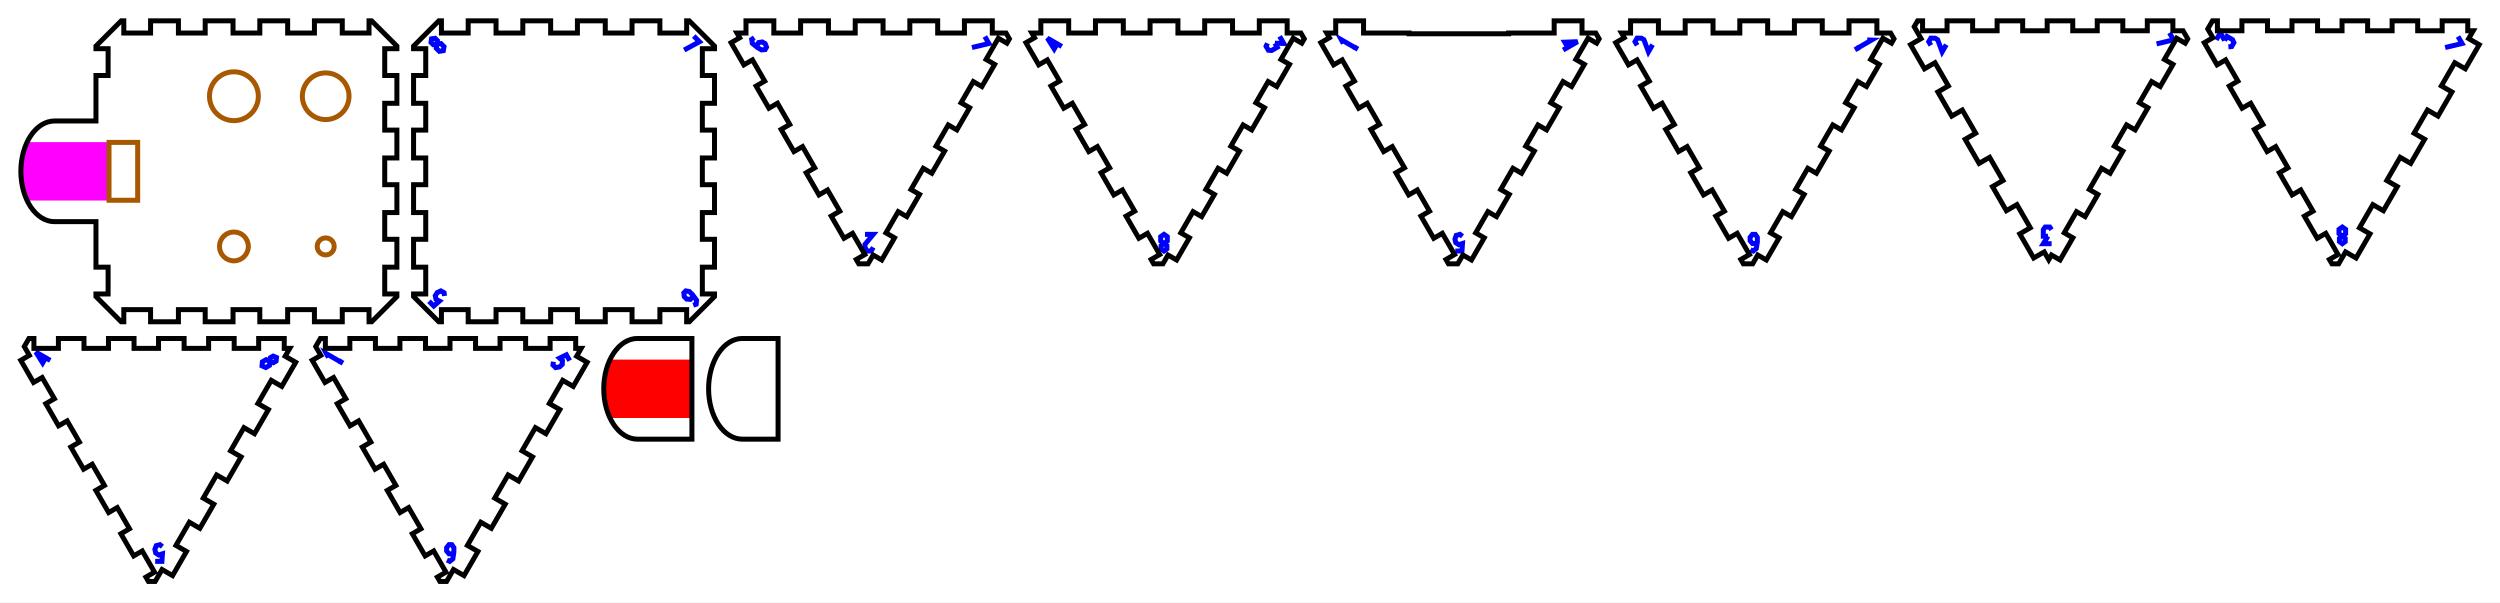
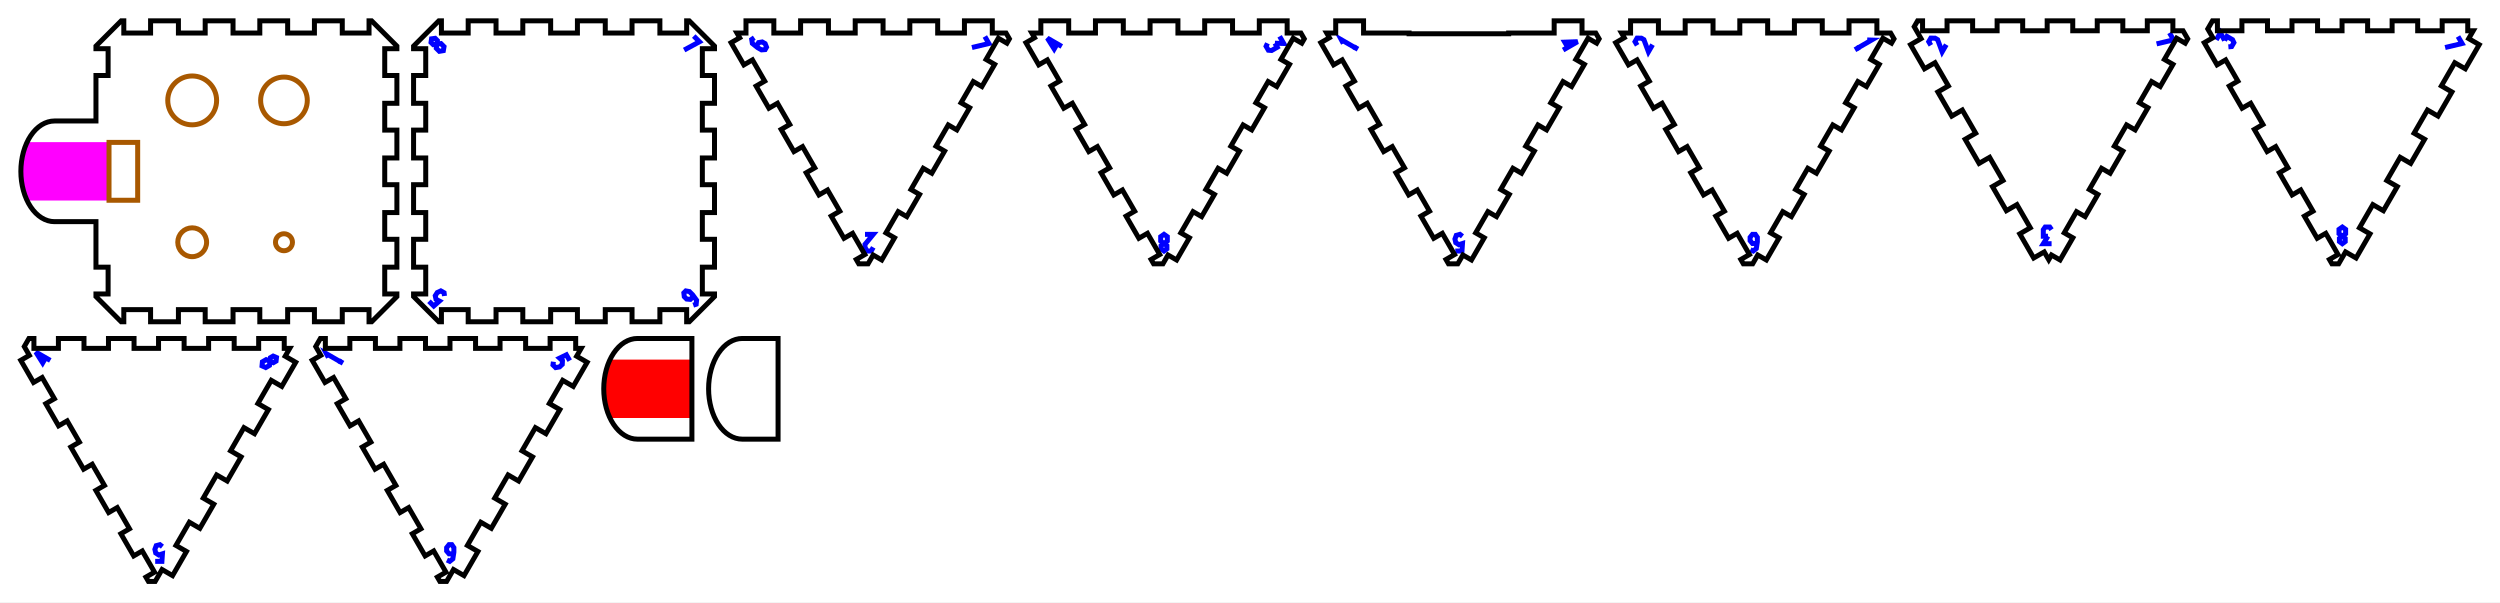
<svg xmlns="http://www.w3.org/2000/svg" width="599.23mm" height="144.36mm" viewBox="0 0 599.23 144.36">
  <rect x="0.0" y="0.0" width="599.23" height="144.36" fill="#ffffff" />
  <g fill="#ff0000" stroke="none">
    <path d="M 165.780,86.195 L 165.780,100.195 L 146.282,100.195 L 146.105,99.810 L 145.938,99.416 L 145.782,99.012 L 145.637,98.599 L 145.502,98.178 L 145.378,97.749 L 145.265,97.314 L 145.164,96.872 L 145.075,96.425 L 144.997,95.972 L 144.931,95.516 L 144.876,95.056 L 144.834,94.593 L 144.804,94.128 L 144.786,93.662 L 144.780,93.195 L 144.786,92.728 L 144.804,92.262 L 144.834,91.797 L 144.876,91.334 L 144.931,90.874 L 144.997,90.418 L 145.075,89.965 L 145.164,89.518 L 145.265,89.076 L 145.378,88.641 L 145.502,88.212 L 145.637,87.791 L 145.782,87.378 L 145.938,86.974 L 146.105,86.580 L 146.282,86.195 Z" />
  </g>
  <g fill="#ff00ff" stroke="none">
    <path d="M 26.065,34.065 L 26.065,48.065 L 6.567,48.065 L 6.390,47.680 L 6.224,47.286 L 6.068,46.882 L 5.922,46.469 L 5.787,46.048 L 5.663,45.619 L 5.551,45.184 L 5.450,44.742 L 5.360,44.295 L 5.282,43.842 L 5.216,43.386 L 5.162,42.926 L 5.119,42.463 L 5.089,41.998 L 5.071,41.532 L 5.065,41.065 L 5.071,40.598 L 5.089,40.132 L 5.119,39.667 L 5.162,39.204 L 5.216,38.744 L 5.282,38.288 L 5.360,37.835 L 5.450,37.388 L 5.551,36.946 L 5.663,36.511 L 5.787,36.082 L 5.922,35.661 L 6.068,35.248 L 6.224,34.844 L 6.390,34.450 L 6.567,34.065 Z" />
  </g>
  <g fill="none" stroke="#0000ff" stroke-width="1.198">
    <path d="M 104.711,10.581 L 103.852,10.704 L 103.314,10.166 L 103.438,9.308 L 104.296,9.184 L 104.834,9.722 L 104.711,10.581 L 104.574,11.566 L 105.309,12.301 L 106.266,12.136 L 106.431,11.179 L 105.696,10.444 L 104.711,10.581" />
    <path d="M 166.286,8.641 L 167.654,10.009 L 163.983,11.996" />
    <path d="M 166.165,73.157 L 166.865,72.910 L 166.966,71.960 L 166.010,70.653 L 165.247,69.889 L 164.387,69.731 L 163.913,70.204 L 164.019,71.117 L 164.585,71.682 L 165.469,71.760 L 166.030,71.199 L 166.010,70.653" />
    <path d="M 102.824,72.208 L 103.964,73.348 L 105.324,72.163 L 104.513,71.747 L 104.326,70.882 L 104.808,70.119 L 105.658,69.725 L 106.442,70.169 L 106.541,70.947" />
    <path d="M 180.793,9.037 L 180.181,9.457 L 180.329,10.402 L 181.590,11.416 L 182.526,11.956 L 183.397,11.887 L 183.732,11.307 L 183.394,10.453 L 182.701,10.053 L 181.827,10.207 L 181.430,10.894 L 181.590,11.416" />
    <path d="M 236.060,8.748 L 237.027,10.424 L 232.968,11.393" />
    <path d="M 209.317,59.289 L 208.821,60.169 L 207.829,60.169 L 207.333,59.289 L 207.333,58.569 L 209.317,56.169 L 207.333,56.169" />
    <path d="M 254.507,11.135 L 251.043,9.135 L 252.680,11.741 L 253.672,10.023" />
    <path d="M 306.711,8.706 L 307.703,10.424 L 305.586,10.357" />
    <path d="M 305.586,10.357 L 306.144,11.324 L 304.793,12.104 L 304.016,12.037 L 303.470,11.092 L 303.801,10.386" />
    <path d="M 279.001,58.369 L 279.696,58.889 L 279.696,59.649 L 279.001,60.169 L 278.307,59.649 L 278.307,58.889 L 279.001,58.369 L 279.795,57.769 L 279.795,56.729 L 279.001,56.169 L 278.208,56.729 L 278.208,57.769 L 279.001,58.369" />
    <path d="M 321.986,10.434 L 321.496,9.522 L 324.960,11.522" />
    <path d="M 324.663,12.037 L 325.283,10.963" />
    <path d="M 374.667,11.994 L 378.132,9.994 L 375.057,10.108 L 376.049,11.827" />
    <path d="M 348.810,60.169 L 350.422,60.169 L 350.546,58.369 L 349.678,58.649 L 348.934,58.169 L 348.735,57.289 L 349.058,56.409 L 349.926,56.169 L 350.546,56.649" />
    <path d="M 392.414,10.864 L 391.900,9.994 L 392.396,9.135 L 393.406,9.146 L 394.029,9.506 L 395.116,12.424 L 396.108,10.706" />
    <path d="M 447.550,9.575 L 448.585,9.608 L 445.121,11.608" />
    <path d="M 444.823,11.092 L 445.443,12.166" />
    <path d="M 419.560,59.849 L 420.230,60.169 L 420.974,59.569 L 421.222,57.969 L 421.222,56.889 L 420.726,56.169 L 420.056,56.169 L 419.486,56.889 L 419.486,57.689 L 420.056,58.369 L 420.850,58.369 L 421.222,57.969" />
    <path d="M 462.817,10.864 L 462.303,9.994 L 462.799,9.135 L 463.809,9.146 L 464.433,9.506 L 465.519,12.424 L 466.511,10.706" />
    <path d="M 520.007,7.873 L 520.974,9.549 L 516.915,10.518" />
    <path d="M 491.749,58.419 L 489.765,58.419 L 490.881,56.619" />
    <path d="M 490.881,56.619 L 489.765,56.619 L 489.765,55.059 L 490.212,54.419 L 491.303,54.419 L 491.749,55.059" />
    <path d="M 531.217,9.549 L 532.209,7.831 L 533.209,9.697" />
    <path d="M 533.209,9.697 L 533.767,8.731 L 535.118,9.511 L 535.449,10.217 L 534.904,11.162 L 534.126,11.229" />
    <path d="M 589.168,8.748 L 590.136,10.424 L 586.076,11.393" />
    <path d="M 561.434,56.619 L 562.128,57.139 L 562.128,57.899 L 561.434,58.419 L 560.739,57.899 L 560.739,57.139 L 561.434,56.619 L 562.227,56.019 L 562.227,54.979 L 561.434,54.419 L 560.640,54.979 L 560.640,56.019 L 561.434,56.619" />
    <path d="M 12.056,86.390 L 8.592,84.390 L 10.228,86.996 L 11.220,85.278" />
    <path d="M 64.712,86.595 L 64.815,85.733 L 65.474,85.353 L 66.271,85.695 L 66.168,86.556 L 65.510,86.936 L 64.712,86.595 L 63.796,86.207 L 62.895,86.727 L 62.807,87.695 L 63.689,88.102 L 64.589,87.582 L 64.712,86.595" />
    <path d="M 37.197,134.549 L 38.809,134.549 L 38.933,132.749 L 38.065,133.029 L 37.321,132.549 L 37.123,131.669 L 37.445,130.789 L 38.313,130.549 L 38.933,131.029" />
    <path d="M 78.715,85.689 L 78.226,84.777 L 81.690,86.777" />
    <path d="M 81.393,87.292 L 82.013,86.218" />
    <path d="M 136.562,86.446 L 135.756,85.050 L 134.135,85.843 L 134.812,86.455 L 134.768,87.339 L 134.105,87.951 L 133.182,88.112 L 132.540,87.480 L 132.646,86.703" />
    <path d="M 107.129,134.229 L 107.798,134.549 L 108.542,133.949 L 108.790,132.349 L 108.790,131.269 L 108.294,130.549 L 107.625,130.549 L 107.054,131.269 L 107.054,132.069 L 107.625,132.749 L 108.418,132.749 L 108.790,132.349" />
  </g>
  <g fill="none" stroke="#a85800" stroke-width="1.198">
    <path d="M 26.130,34.130 L 33.000,34.130 L 33.000,48.000 L 26.130,48.000 Z" />
-     <circle cx="78.065" cy="59.065" r="2.036" />
-     <circle cx="56.065" cy="59.065" r="3.456" />
-     <circle cx="56.065" cy="23.065" r="5.855" />
-     <circle cx="78.065" cy="23.065" r="5.593" />
+     <circle cx="68.065" cy="58.065" r="2.036" />
+     <circle cx="46.065" cy="58.065" r="3.456" />
+     <circle cx="46.065" cy="24.065" r="5.855" />
+     <circle cx="68.065" cy="24.065" r="5.593" />
  </g>
  <g fill="none" stroke="#000000" stroke-width="1.198">
    <path d="M 89.082,77.130 L 95.130,71.082 L 95.130,70.455 L 92.217,70.455 L 92.217,64.039 L 95.130,64.039 L 95.130,57.364 L 92.217,57.364 L 92.217,50.948 L 95.130,50.948 L 95.130,44.273 L 92.217,44.273 L 92.217,37.857 L 95.130,37.857 L 95.130,31.182 L 92.217,31.182 L 92.217,24.766 L 95.130,24.766 L 95.130,18.091 L 92.217,18.091 L 92.217,11.675 L 95.130,11.675 L 95.130,11.048 L 89.082,5.000 L 88.455,5.000 L 88.455,7.913 L 82.039,7.913 L 82.039,5.000 L 75.364,5.000 L 75.364,7.913 L 68.948,7.913 L 68.948,5.000 L 62.273,5.000 L 62.273,7.913 L 55.857,7.913 L 55.857,5.000 L 49.182,5.000 L 49.182,7.913 L 42.766,7.913 L 42.766,5.000 L 36.091,5.000 L 36.091,7.913 L 29.675,7.913 L 29.675,5.000 L 29.048,5.000 L 23.000,11.048 L 23.000,11.675 L 25.913,11.675 L 25.913,18.091 L 23.000,18.091 L 23.000,29.000 L 13.063,29.000 L 12.271,29.058 L 11.486,29.233 L 10.716,29.522 L 9.969,29.923 L 9.253,30.431 L 8.574,31.041 L 7.939,31.748 L 7.354,32.544 L 6.824,33.421 L 6.354,34.372 L 5.948,35.386 L 5.611,36.455 L 5.346,37.569 L 5.154,38.715 L 5.039,39.885 L 5.000,41.065 L 5.039,42.245 L 5.154,43.415 L 5.346,44.561 L 5.611,45.675 L 5.948,46.744 L 6.354,47.758 L 6.824,48.709 L 7.354,49.586 L 7.939,50.382 L 8.574,51.089 L 9.253,51.699 L 9.969,52.207 L 10.716,52.608 L 11.486,52.897 L 12.271,53.072 L 13.063,53.130 L 23.000,53.130 L 23.000,64.039 L 25.913,64.039 L 25.913,70.455 L 23.000,70.455 L 23.000,71.082 L 29.048,77.130 L 29.675,77.130 L 29.675,74.217 L 36.091,74.217 L 36.091,77.130 L 42.766,77.130 L 42.766,74.217 L 49.182,74.217 L 49.182,77.130 L 55.857,77.130 L 55.857,74.217 L 62.273,74.217 L 62.273,77.130 L 68.948,77.130 L 68.948,74.217 L 75.364,74.217 L 75.364,77.130 L 82.039,77.130 L 82.039,74.217 L 88.455,74.217 L 88.455,77.130 Z" />
    <path d="M 99.130,11.048 L 105.178,5.000 L 105.805,5.000 L 105.805,7.913 L 112.221,7.913 L 112.221,5.000 L 118.896,5.000 L 118.896,7.913 L 125.312,7.913 L 125.312,5.000 L 131.987,5.000 L 131.987,7.913 L 138.403,7.913 L 138.403,5.000 L 145.078,5.000 L 145.078,7.913 L 151.494,7.913 L 151.494,5.000 L 158.169,5.000 L 158.169,7.913 L 164.585,7.913 L 164.585,5.000 L 165.212,5.000 L 171.260,11.048 L 171.260,11.675 L 168.347,11.675 L 168.347,18.091 L 171.260,18.091 L 171.260,24.766 L 168.347,24.766 L 168.347,31.182 L 171.260,31.182 L 171.260,37.857 L 168.347,37.857 L 168.347,44.273 L 171.260,44.273 L 171.260,50.948 L 168.347,50.948 L 168.347,57.364 L 171.260,57.364 L 171.260,64.039 L 168.347,64.039 L 168.347,70.455 L 171.260,70.455 L 171.260,71.082 L 165.212,77.130 L 164.585,77.130 L 164.585,74.217 L 158.169,74.217 L 158.169,77.130 L 151.494,77.130 L 151.494,74.217 L 145.078,74.217 L 145.078,77.130 L 138.403,77.130 L 138.403,74.217 L 131.987,74.217 L 131.987,77.130 L 125.312,77.130 L 125.312,74.217 L 118.896,74.217 L 118.896,77.130 L 112.221,77.130 L 112.221,74.217 L 105.805,74.217 L 105.805,77.130 L 105.178,77.130 L 99.130,71.082 L 99.130,70.455 L 102.043,70.455 L 102.043,64.039 L 99.130,64.039 L 99.130,57.364 L 102.043,57.364 L 102.043,50.948 L 99.130,50.948 L 99.130,44.273 L 102.043,44.273 L 102.043,37.857 L 99.130,37.857 L 99.130,31.182 L 102.043,31.182 L 102.043,24.766 L 99.130,24.766 L 99.130,18.091 L 102.043,18.091 L 102.043,11.675 L 99.130,11.675 Z" />
    <path d="M 176.641,7.913 L 178.805,7.913 L 178.805,5.000 L 185.481,5.000 L 185.481,7.913 L 191.896,7.913 L 191.896,5.000 L 198.572,5.000 L 198.572,7.913 L 204.987,7.913 L 204.987,5.000 L 211.663,5.000 L 211.663,7.913 L 218.078,7.913 L 218.078,5.000 L 224.754,5.000 L 224.754,7.913 L 231.169,7.913 L 231.169,5.000 L 237.845,5.000 L 237.845,7.913 L 241.137,7.913 L 241.946,9.315 L 241.349,10.350 L 239.289,9.161 L 236.354,14.244 L 238.414,15.434 L 235.349,20.742 L 233.289,19.553 L 230.354,24.637 L 232.414,25.826 L 229.349,31.135 L 227.289,29.945 L 224.354,35.029 L 226.414,36.218 L 223.349,41.527 L 221.289,40.338 L 218.354,45.421 L 220.414,46.610 L 217.349,51.919 L 215.289,50.730 L 212.354,55.814 L 214.414,57.003 L 211.349,62.311 L 209.289,61.122 L 208.070,63.234 L 205.834,63.234 L 205.236,62.199 L 207.296,61.010 L 204.361,55.926 L 202.301,57.115 L 199.236,51.807 L 201.296,50.617 L 198.361,45.534 L 196.301,46.723 L 193.236,41.414 L 195.296,40.225 L 192.361,35.141 L 190.301,36.331 L 187.236,31.022 L 189.296,29.833 L 186.361,24.749 L 184.301,25.938 L 181.236,20.630 L 183.296,19.440 L 180.361,14.357 L 178.301,15.546 L 175.236,10.237 L 177.296,9.048 Z" />
    <path d="M 247.317,7.913 L 249.482,7.913 L 249.482,5.000 L 256.157,5.000 L 256.157,7.913 L 262.573,7.913 L 262.573,5.000 L 269.248,5.000 L 269.248,7.913 L 275.664,7.913 L 275.664,5.000 L 282.339,5.000 L 282.339,7.913 L 288.754,7.913 L 288.754,5.000 L 295.430,5.000 L 295.430,7.913 L 301.845,7.913 L 301.845,5.000 L 308.521,5.000 L 308.521,7.913 L 311.813,7.913 L 312.623,9.315 L 312.025,10.350 L 309.965,9.161 L 307.030,14.244 L 309.090,15.434 L 306.025,20.742 L 303.965,19.553 L 301.030,24.637 L 303.090,25.826 L 300.025,31.135 L 297.965,29.945 L 295.030,35.029 L 297.090,36.218 L 294.025,41.527 L 291.965,40.338 L 289.030,45.421 L 291.090,46.610 L 288.025,51.919 L 285.965,50.730 L 283.030,55.814 L 285.090,57.003 L 282.025,62.311 L 279.965,61.122 L 278.746,63.234 L 276.510,63.234 L 275.912,62.199 L 277.972,61.010 L 275.037,55.926 L 272.977,57.115 L 269.912,51.807 L 271.972,50.617 L 269.037,45.534 L 266.977,46.723 L 263.912,41.414 L 265.972,40.225 L 263.037,35.141 L 260.977,36.331 L 257.912,31.022 L 259.972,29.833 L 257.037,24.749 L 254.977,25.938 L 251.912,20.630 L 253.972,19.440 L 251.037,14.357 L 248.977,15.546 L 245.912,10.237 L 247.972,9.048 Z" />
    <path d="M 317.993,7.913 L 320.158,7.913 L 320.158,5.000 L 326.833,5.000 L 326.833,7.913 L 337.743,7.913 L 337.743,8.090 L 361.613,8.090 L 361.613,7.913 L 372.522,7.913 L 372.522,5.000 L 379.197,5.000 L 379.197,7.913 L 382.489,7.913 L 383.299,9.315 L 382.701,10.350 L 380.642,9.161 L 377.707,14.244 L 379.766,15.434 L 376.701,20.742 L 374.642,19.553 L 371.707,24.637 L 373.766,25.826 L 370.701,31.135 L 368.642,29.945 L 365.707,35.029 L 367.766,36.218 L 364.701,41.527 L 362.642,40.338 L 359.707,45.421 L 361.766,46.610 L 358.701,51.919 L 356.642,50.730 L 353.707,55.814 L 355.766,57.003 L 352.701,62.311 L 350.642,61.122 L 349.422,63.234 L 347.186,63.234 L 346.589,62.199 L 348.648,61.010 L 345.713,55.926 L 343.654,57.115 L 340.589,51.807 L 342.648,50.617 L 339.713,45.534 L 337.654,46.723 L 334.589,41.414 L 336.648,40.225 L 333.713,35.141 L 331.654,36.331 L 328.589,31.022 L 330.648,29.833 L 327.713,24.749 L 325.654,25.938 L 322.589,20.630 L 324.648,19.440 L 321.713,14.357 L 319.654,15.546 L 316.589,10.237 L 318.648,9.048 Z" />
    <path d="M 388.669,7.913 L 390.834,7.913 L 390.834,5.000 L 397.510,5.000 L 397.510,7.913 L 403.925,7.913 L 403.925,5.000 L 410.601,5.000 L 410.601,7.913 L 417.016,7.913 L 417.016,5.000 L 423.692,5.000 L 423.692,7.913 L 430.107,7.913 L 430.107,5.000 L 436.782,5.000 L 436.782,7.913 L 443.198,7.913 L 443.198,5.000 L 449.873,5.000 L 449.873,7.913 L 453.166,7.913 L 453.975,9.315 L 453.378,10.350 L 451.318,9.161 L 448.383,14.244 L 450.443,15.434 L 447.378,20.742 L 445.318,19.553 L 442.383,24.637 L 444.443,25.826 L 441.378,31.135 L 439.318,29.945 L 436.383,35.029 L 438.443,36.218 L 435.378,41.527 L 433.318,40.338 L 430.383,45.421 L 432.443,46.610 L 429.378,51.919 L 427.318,50.730 L 424.383,55.814 L 426.443,57.003 L 423.378,62.311 L 421.318,61.122 L 420.099,63.234 L 417.863,63.234 L 417.265,62.199 L 419.325,61.010 L 416.390,55.926 L 414.330,57.115 L 411.265,51.807 L 413.325,50.617 L 410.390,45.534 L 408.330,46.723 L 405.265,41.414 L 407.325,40.225 L 404.390,35.141 L 402.330,36.331 L 399.265,31.022 L 401.325,29.833 L 398.390,24.749 L 396.330,25.938 L 393.265,20.630 L 395.325,19.440 L 392.390,14.357 L 390.330,15.546 L 387.265,10.237 L 389.325,9.048 Z" />
    <path d="M 458.818,6.402 L 459.627,5.000 L 460.822,5.000 L 460.822,7.378 L 466.692,7.378 L 466.692,5.000 L 472.822,5.000 L 472.822,7.378 L 478.692,7.378 L 478.692,5.000 L 484.822,5.000 L 484.822,7.378 L 490.692,7.378 L 490.692,5.000 L 496.822,5.000 L 496.822,7.378 L 502.692,7.378 L 502.692,5.000 L 508.822,5.000 L 508.822,7.378 L 514.692,7.378 L 514.692,5.000 L 520.822,5.000 L 520.822,7.378 L 523.261,7.378 L 524.379,9.315 L 523.781,10.350 L 521.721,9.161 L 518.786,14.244 L 520.846,15.434 L 517.781,20.742 L 515.721,19.553 L 512.786,24.637 L 514.846,25.826 L 511.781,31.135 L 509.721,29.945 L 506.786,35.029 L 508.846,36.218 L 505.781,41.527 L 503.721,40.338 L 500.786,45.421 L 502.846,46.610 L 499.781,51.919 L 497.721,50.730 L 494.786,55.814 L 496.846,57.003 L 493.781,62.311 L 491.721,61.122 L 491.066,62.257 L 489.983,60.383 L 487.461,61.839 L 484.123,56.058 L 486.646,54.602 L 483.438,49.046 L 480.915,50.502 L 477.578,44.721 L 480.100,43.264 L 476.893,37.708 L 474.370,39.165 L 471.032,33.384 L 473.555,31.927 L 470.347,26.371 L 467.824,27.828 L 464.487,22.047 L 467.009,20.590 L 463.802,15.034 L 461.279,16.491 L 457.941,10.710 L 460.464,9.253 Z" />
    <path d="M 529.185,6.937 L 530.304,5.000 L 531.499,5.000 L 531.499,7.378 L 537.369,7.378 L 537.369,5.000 L 543.499,5.000 L 543.499,7.378 L 549.369,7.378 L 549.369,5.000 L 555.499,5.000 L 555.499,7.378 L 561.369,7.378 L 561.369,5.000 L 567.499,5.000 L 567.499,7.378 L 573.369,7.378 L 573.369,5.000 L 579.499,5.000 L 579.499,7.378 L 585.369,7.378 L 585.369,5.000 L 591.499,5.000 L 591.499,7.378 L 592.809,7.378 L 591.727,9.253 L 594.250,10.710 L 590.912,16.491 L 588.389,15.034 L 585.181,20.590 L 587.704,22.047 L 584.366,27.828 L 581.844,26.371 L 578.636,31.927 L 581.159,33.384 L 577.821,39.165 L 575.298,37.708 L 572.091,43.264 L 574.613,44.721 L 571.276,50.502 L 568.753,49.046 L 565.545,54.602 L 568.068,56.058 L 564.730,61.839 L 562.207,60.383 L 560.561,63.234 L 558.942,63.234 L 558.345,62.199 L 560.405,61.010 L 557.470,55.926 L 555.410,57.115 L 552.345,51.807 L 554.405,50.617 L 551.470,45.534 L 549.410,46.723 L 546.345,41.414 L 548.405,40.225 L 545.470,35.141 L 543.410,36.331 L 540.345,31.022 L 542.405,29.833 L 539.470,24.749 L 537.410,25.938 L 534.345,20.630 L 536.405,19.440 L 533.470,14.357 L 531.410,15.546 L 528.345,10.237 L 530.405,9.048 Z" />
    <path d="M 5.817,83.067 L 6.935,81.130 L 8.130,81.130 L 8.130,83.508 L 14.000,83.508 L 14.000,81.130 L 20.130,81.130 L 20.130,83.508 L 26.000,83.508 L 26.000,81.130 L 32.130,81.130 L 32.130,83.508 L 38.000,83.508 L 38.000,81.130 L 44.130,81.130 L 44.130,83.508 L 50.000,83.508 L 50.000,81.130 L 56.130,81.130 L 56.130,83.508 L 62.000,83.508 L 62.000,81.130 L 68.130,81.130 L 68.130,83.508 L 69.441,83.508 L 68.358,85.383 L 70.881,86.840 L 67.543,92.621 L 65.021,91.164 L 61.813,96.720 L 64.336,98.177 L 60.998,103.958 L 58.475,102.501 L 55.267,108.057 L 57.790,109.514 L 54.452,115.295 L 51.930,113.838 L 48.722,119.394 L 51.245,120.851 L 47.907,126.632 L 45.384,125.176 L 42.177,130.732 L 44.699,132.188 L 41.362,137.969 L 38.839,136.513 L 37.193,139.364 L 35.574,139.364 L 34.976,138.329 L 37.036,137.140 L 34.101,132.056 L 32.041,133.245 L 28.976,127.937 L 31.036,126.747 L 28.101,121.664 L 26.041,122.853 L 22.976,117.544 L 25.036,116.355 L 22.101,111.271 L 20.041,112.461 L 16.976,107.152 L 19.036,105.963 L 16.101,100.879 L 14.041,102.068 L 10.976,96.760 L 13.036,95.570 L 10.101,90.487 L 8.041,91.676 L 4.976,86.367 L 7.036,85.178 Z" />
    <path d="M 75.674,83.067 L 76.792,81.130 L 77.987,81.130 L 77.987,83.508 L 83.857,83.508 L 83.857,81.130 L 89.987,81.130 L 89.987,83.508 L 95.857,83.508 L 95.857,81.130 L 101.987,81.130 L 101.987,83.508 L 107.857,83.508 L 107.857,81.130 L 113.987,81.130 L 113.987,83.508 L 119.857,83.508 L 119.857,81.130 L 125.987,81.130 L 125.987,83.508 L 131.857,83.508 L 131.857,81.130 L 137.987,81.130 L 137.987,83.508 L 139.298,83.508 L 138.216,85.383 L 140.738,86.840 L 137.401,92.621 L 134.878,91.164 L 131.670,96.720 L 134.193,98.177 L 130.855,103.958 L 128.332,102.501 L 125.125,108.057 L 127.647,109.514 L 124.310,115.295 L 121.787,113.838 L 118.579,119.394 L 121.102,120.851 L 117.764,126.632 L 115.242,125.176 L 112.034,130.732 L 114.557,132.188 L 111.219,137.969 L 108.696,136.513 L 107.050,139.364 L 105.431,139.364 L 104.833,138.329 L 106.893,137.140 L 103.958,132.056 L 101.898,133.245 L 98.833,127.937 L 100.893,126.747 L 97.958,121.664 L 95.898,122.853 L 92.833,117.544 L 94.893,116.355 L 91.958,111.271 L 89.898,112.461 L 86.833,107.152 L 88.893,105.963 L 85.958,100.879 L 83.898,102.068 L 80.833,96.760 L 82.893,95.570 L 79.958,90.487 L 77.898,91.676 L 74.833,86.367 L 76.893,85.178 Z" />
    <path d="M 165.845,81.130 L 165.845,105.260 L 152.777,105.260 L 151.986,105.202 L 151.200,105.027 L 150.430,104.738 L 149.684,104.337 L 148.968,103.829 L 148.289,103.219 L 147.654,102.512 L 147.069,101.716 L 146.538,100.839 L 146.068,99.888 L 145.663,98.874 L 145.326,97.805 L 145.060,96.691 L 144.869,95.545 L 144.753,94.375 L 144.715,93.195 L 144.753,92.015 L 144.869,90.845 L 145.060,89.699 L 145.326,88.585 L 145.663,87.516 L 146.068,86.502 L 146.538,85.551 L 147.069,84.674 L 147.654,83.878 L 148.289,83.171 L 148.968,82.561 L 149.684,82.053 L 150.430,81.652 L 151.200,81.363 L 151.986,81.188 L 152.777,81.130 Z" />
    <path d="M 186.497,81.130 L 186.497,105.260 L 177.907,105.260 L 177.116,105.202 L 176.330,105.027 L 175.560,104.738 L 174.814,104.337 L 174.098,103.829 L 173.419,103.219 L 172.784,102.512 L 172.199,101.716 L 171.668,100.839 L 171.198,99.888 L 170.793,98.874 L 170.456,97.805 L 170.190,96.691 L 169.999,95.545 L 169.883,94.375 L 169.845,93.195 L 169.883,92.015 L 169.999,90.845 L 170.190,89.699 L 170.456,88.585 L 170.793,87.516 L 171.198,86.502 L 171.668,85.551 L 172.199,84.674 L 172.784,83.878 L 173.419,83.171 L 174.098,82.561 L 174.814,82.053 L 175.560,81.652 L 176.330,81.363 L 177.116,81.188 L 177.907,81.130 Z" />
  </g>
</svg>
